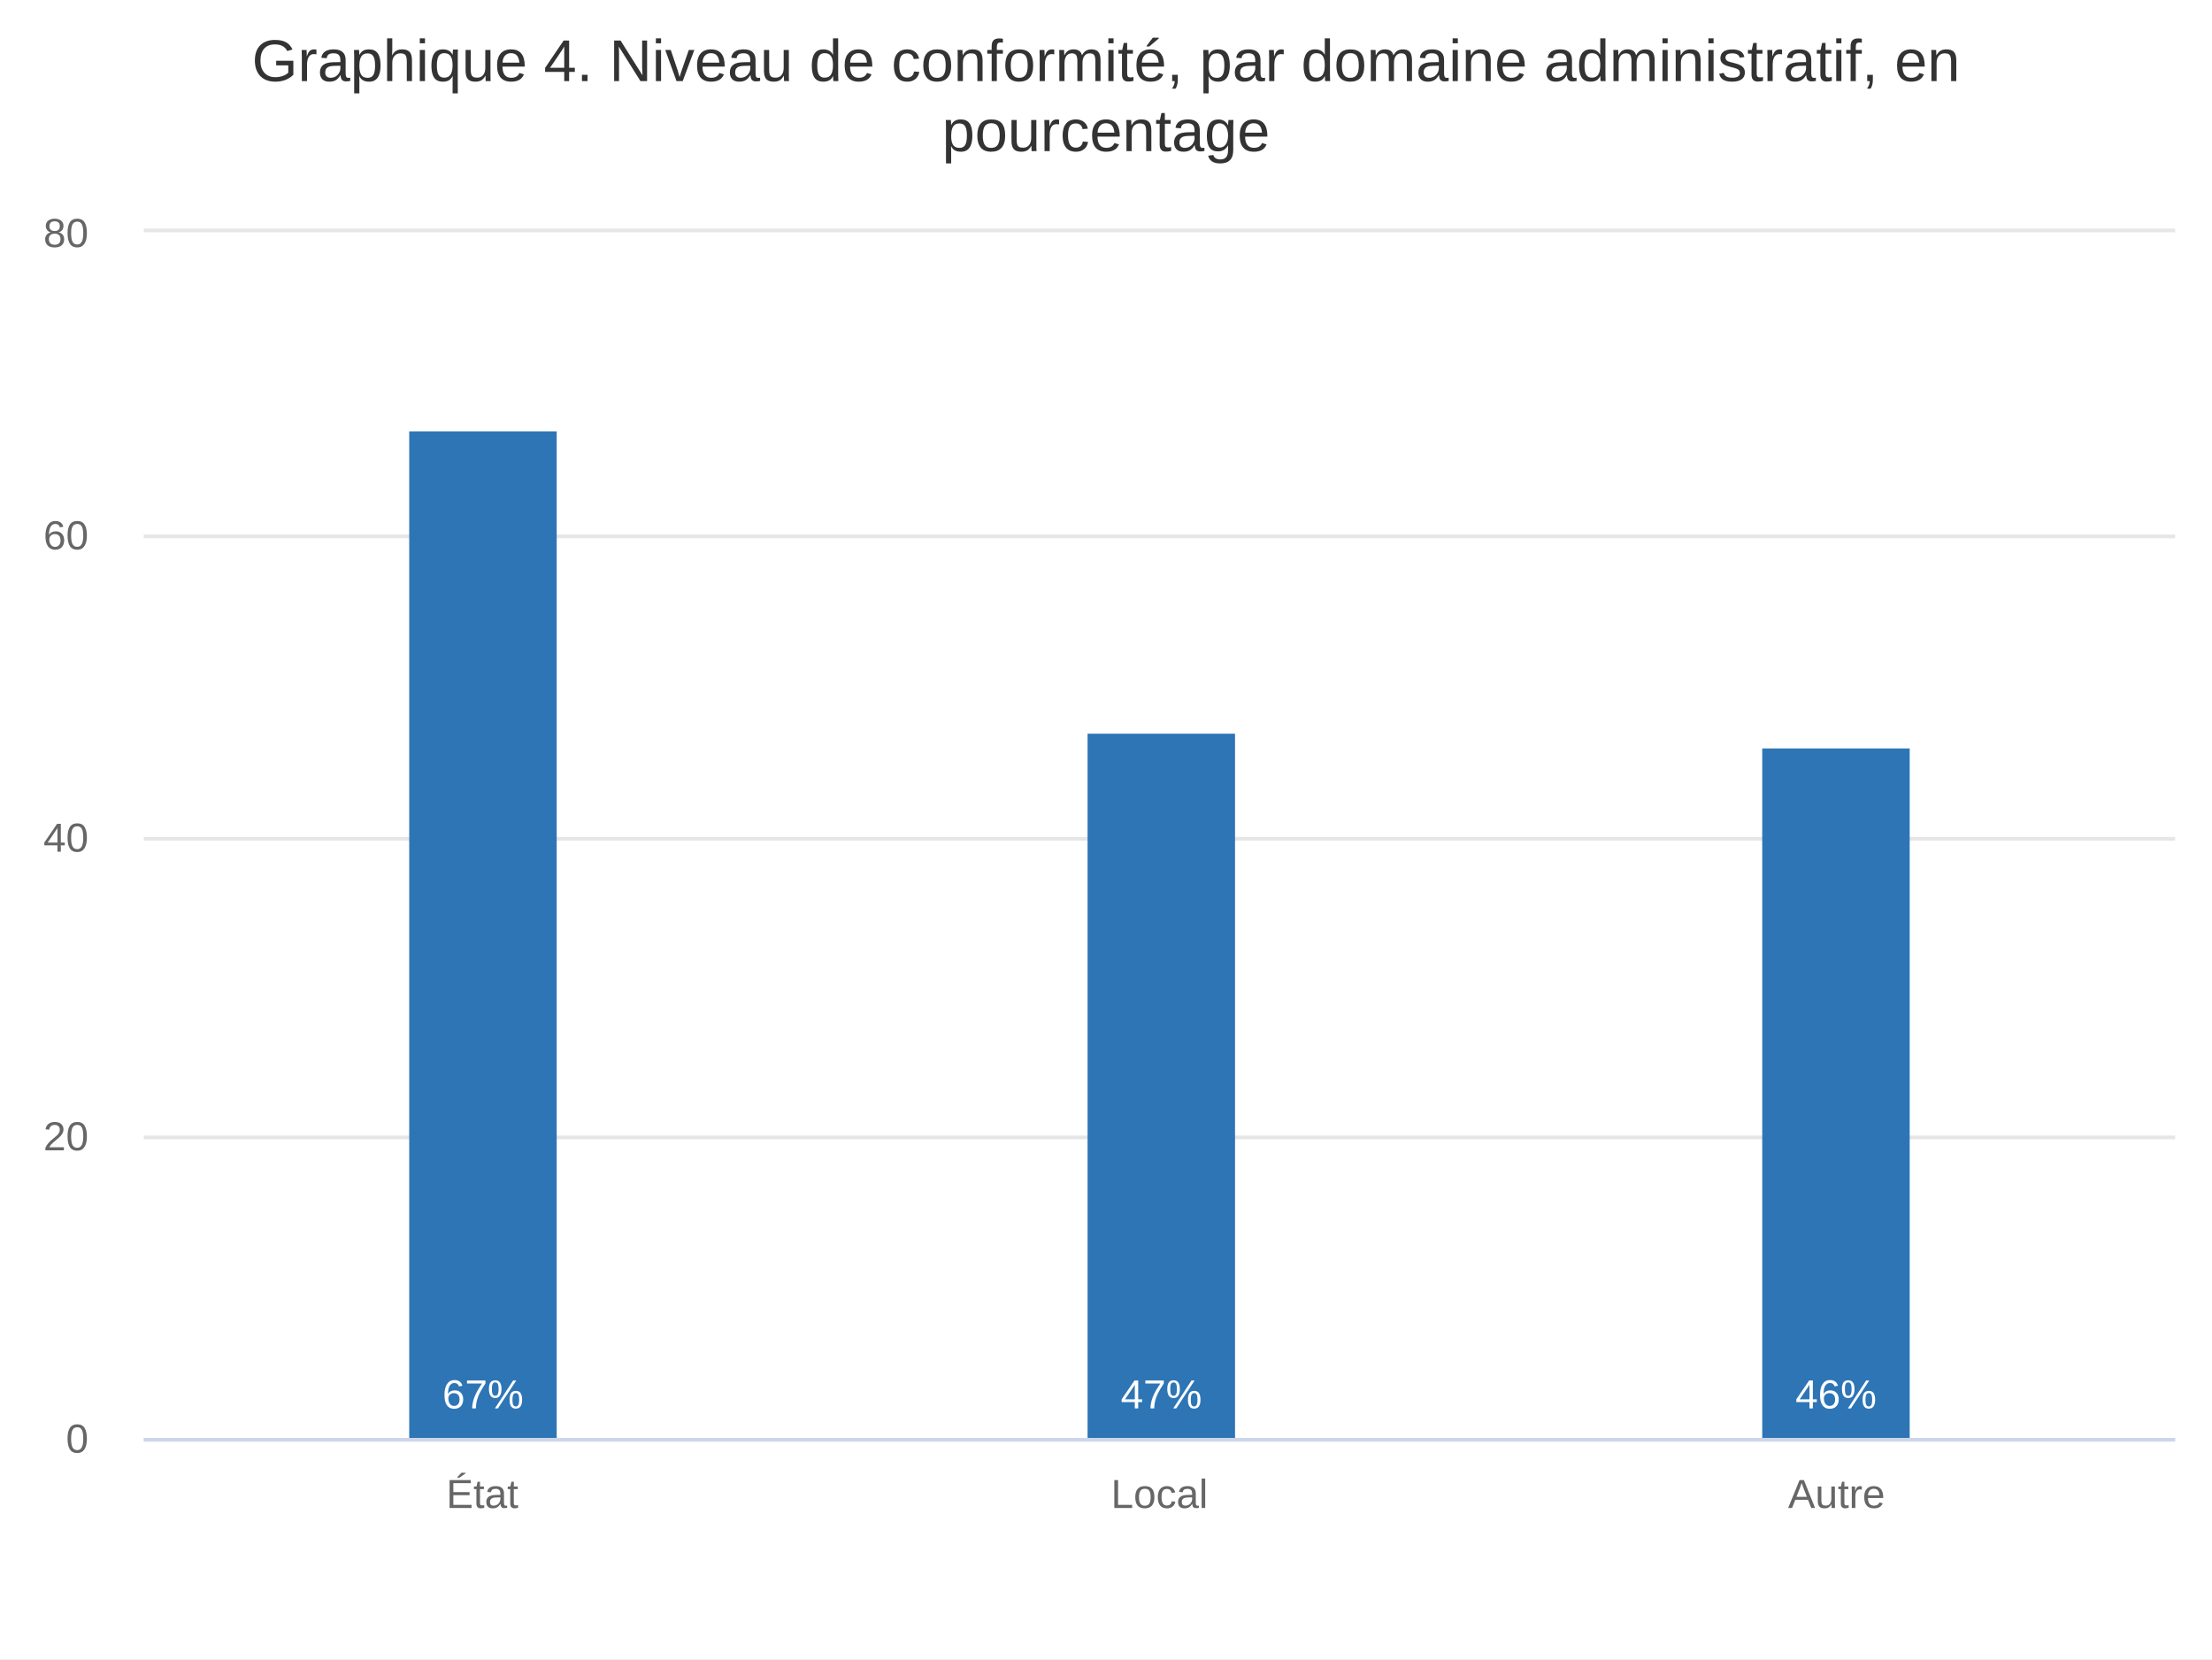
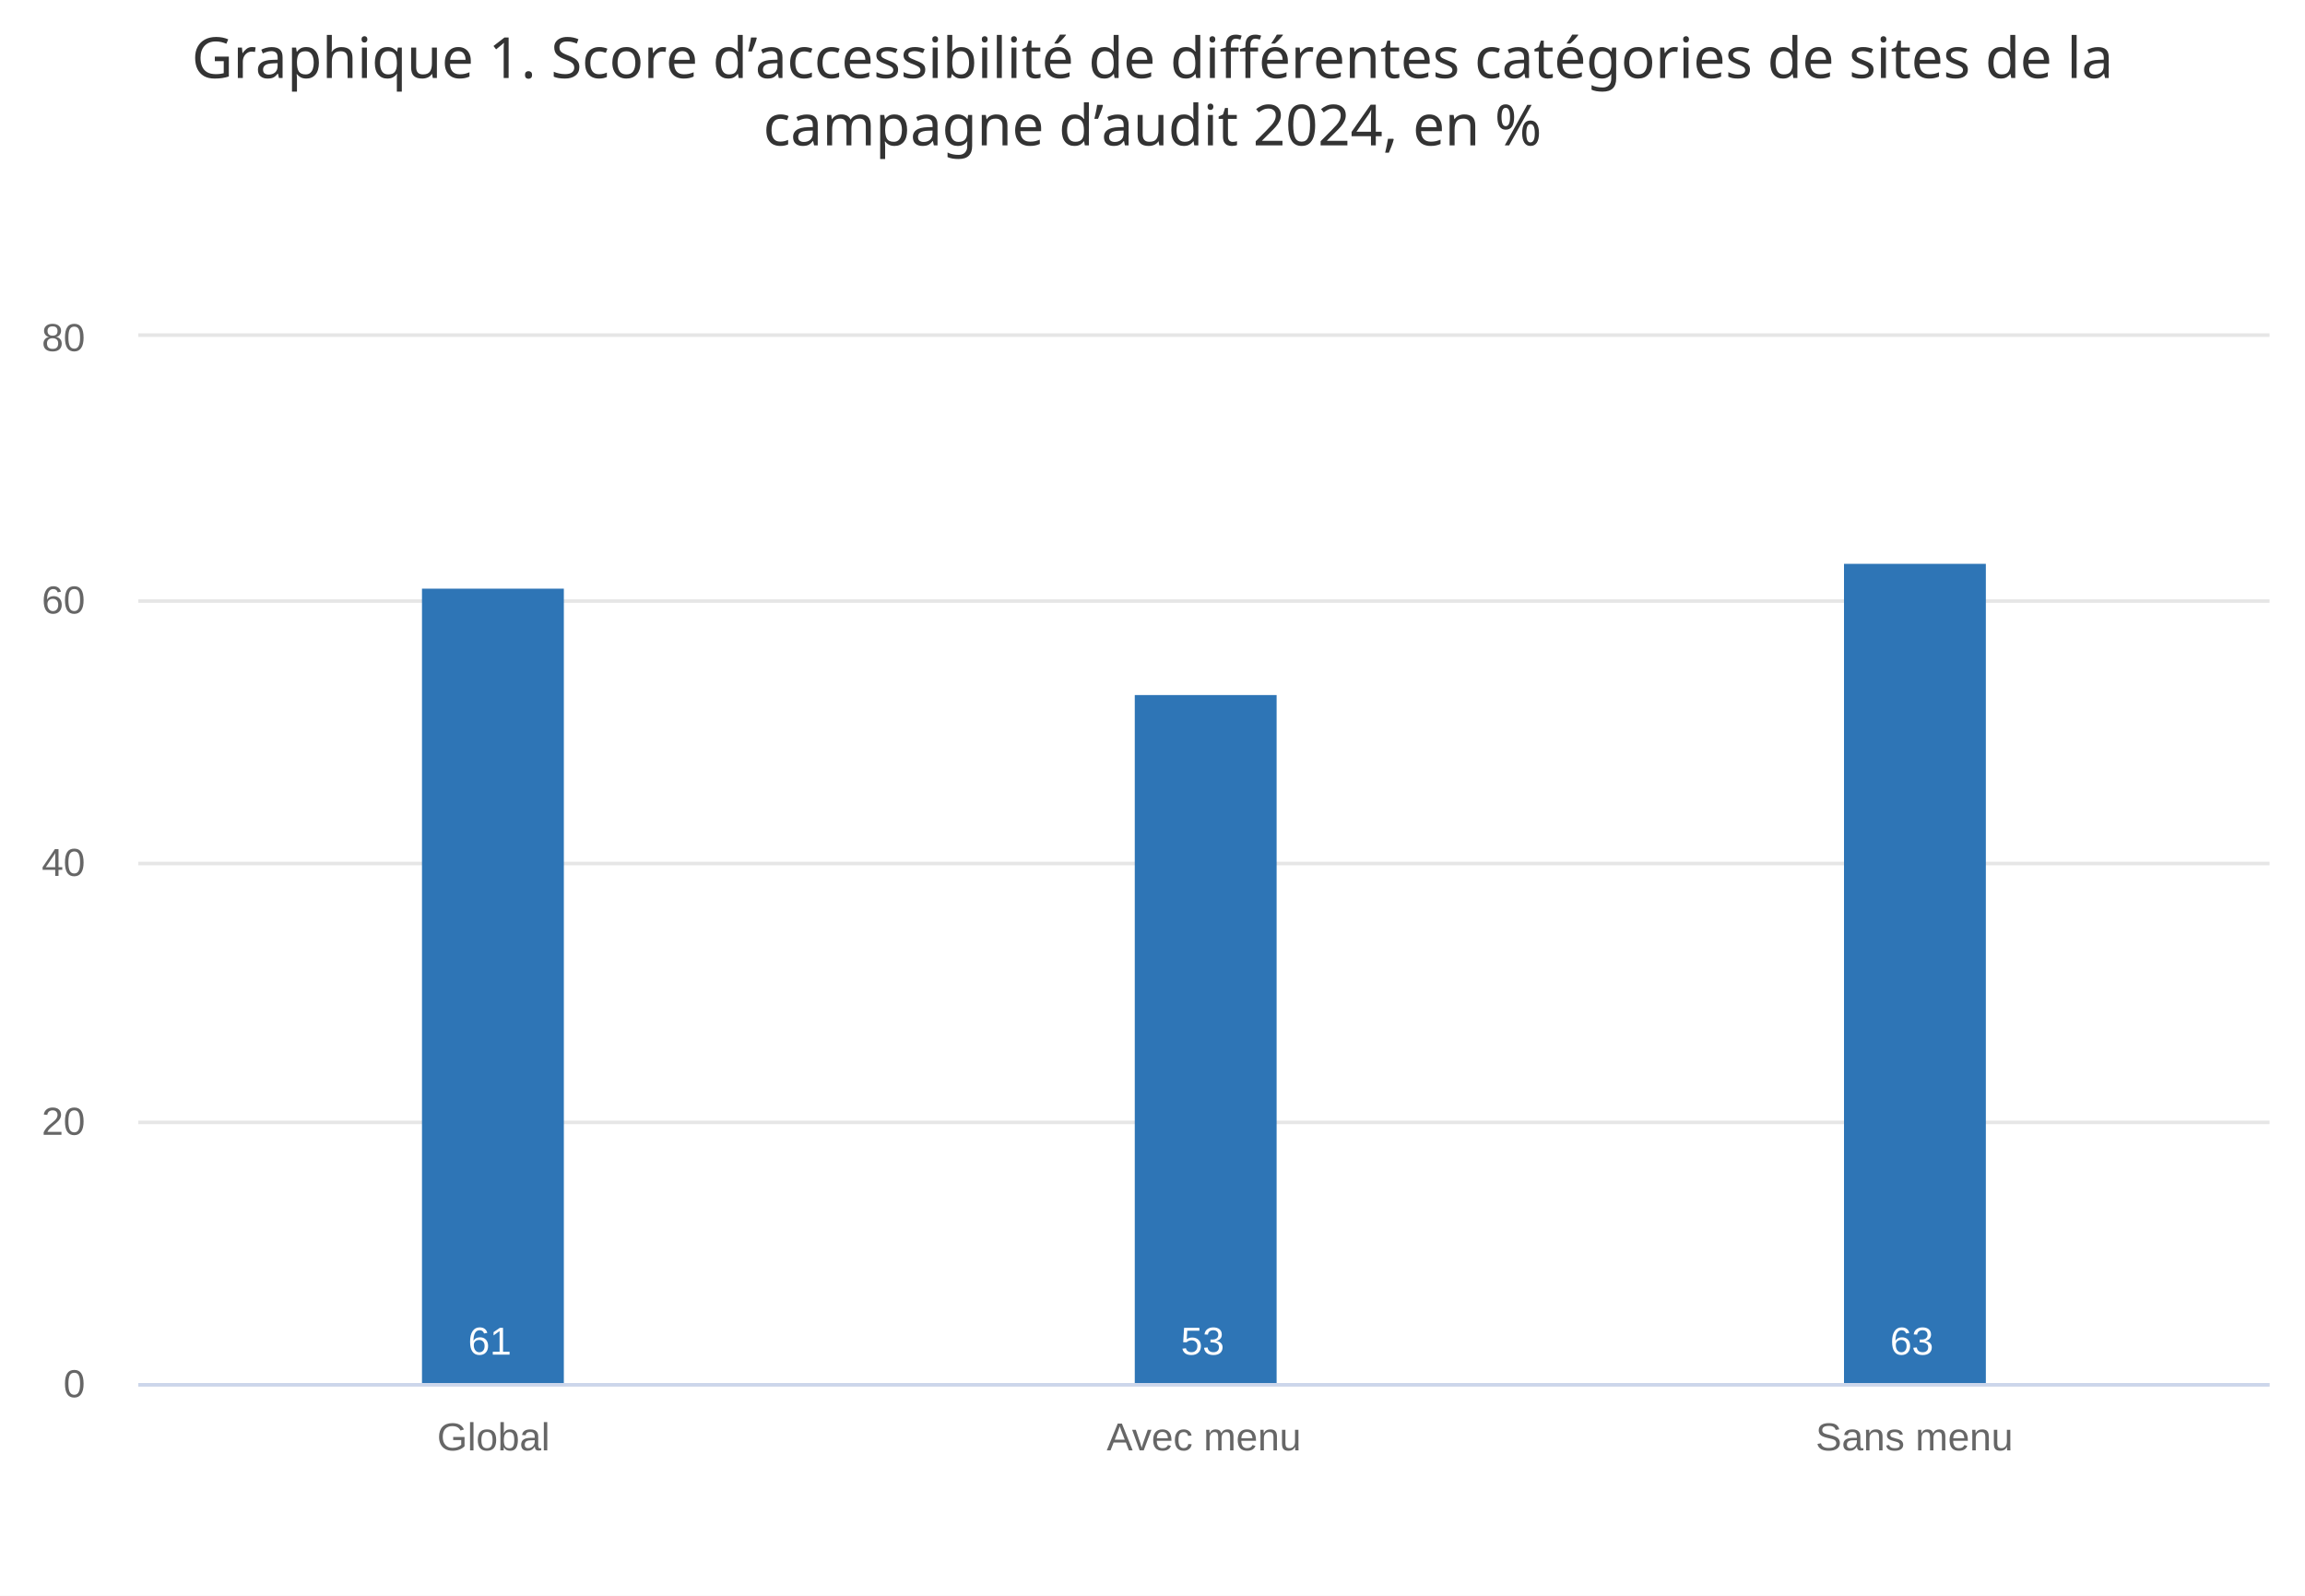
- <svg xmlns="http://www.w3.org/2000/svg" version="1.1" class="highcharts-root" style="font-family: &quot;Lucida Grande&quot;, &quot;Lucida Sans Unicode&quot;, Arial, Helvetica, sans-serif; font-size: 12px;" width="600" height="450" viewBox="0 0 600 450" aria-label="Interactive chart" aria-hidden="false">
+ <svg xmlns="http://www.w3.org/2000/svg" version="1.1" class="highcharts-root" style="font-family: &quot;Lucida Grande&quot;, &quot;Lucida Sans Unicode&quot;, Arial, Helvetica, sans-serif; font-size: 12px;" width="650" height="450" viewBox="0 0 650 450" aria-hidden="false">
  <defs aria-hidden="true">
-     <clipPath id="highcharts-uzwxsj1-126-">
-       <rect x="0" y="0" width="551" height="327" fill="none" />
+     <clipPath id="highcharts-7pnprm0-1-">
+       <rect x="0" y="0" width="601" height="295" fill="none" />
    </clipPath>
-     <clipPath id="highcharts-uzwxsj1-130-">
-       <rect x="0" y="0" width="551" height="327" fill="none" />
+     <clipPath id="highcharts-7pnprm0-5-">
+       <rect x="0" y="0" width="601" height="295" fill="none" />
    </clipPath>
-     <clipPath id="highcharts-uzwxsj1-131-">
-       <rect x="39" y="63" width="551" height="327" fill="none" />
+     <clipPath id="highcharts-7pnprm0-6-">
+       <rect x="39" y="95" width="601" height="295" fill="none" />
    </clipPath>
  </defs>
-   <rect fill="#ffffff" class="highcharts-background" x="0" y="0" width="600" height="450" rx="0" ry="0" aria-hidden="true" />
-   <rect fill="none" class="highcharts-plot-background" x="39" y="63" width="551" height="327" aria-hidden="true" />
+   <rect fill="#ffffff" class="highcharts-background" x="0" y="0" width="650" height="450" rx="0" ry="0" aria-hidden="true" />
+   <rect fill="none" class="highcharts-plot-background" x="39" y="95" width="601" height="295" aria-hidden="true" />
  <g class="highcharts-grid highcharts-xaxis-grid" data-z-index="1" aria-hidden="true">
-     <path fill="none" stroke="#e6e6e6" stroke-width="0" stroke-dasharray="none" data-z-index="1" class="highcharts-grid-line" d="M 222.5 63 L 222.5 390" opacity="1" />
-     <path fill="none" stroke="#e6e6e6" stroke-width="0" stroke-dasharray="none" data-z-index="1" class="highcharts-grid-line" d="M 405.5 63 L 405.5 390" opacity="1" />
-     <path fill="none" stroke="#e6e6e6" stroke-width="0" stroke-dasharray="none" data-z-index="1" class="highcharts-grid-line" d="M 589.5 63 L 589.5 390" opacity="1" />
-     <path fill="none" stroke="#e6e6e6" stroke-width="0" stroke-dasharray="none" data-z-index="1" class="highcharts-grid-line" d="M 38.5 63 L 38.5 390" opacity="1" />
+     <path fill="none" stroke="#e6e6e6" stroke-width="0" stroke-dasharray="none" data-z-index="1" class="highcharts-grid-line" d="M 238.5 95 L 238.5 390" opacity="1" />
+     <path fill="none" stroke="#e6e6e6" stroke-width="0" stroke-dasharray="none" data-z-index="1" class="highcharts-grid-line" d="M 439.5 95 L 439.5 390" opacity="1" />
+     <path fill="none" stroke="#e6e6e6" stroke-width="0" stroke-dasharray="none" data-z-index="1" class="highcharts-grid-line" d="M 639.5 95 L 639.5 390" opacity="1" />
+     <path fill="none" stroke="#e6e6e6" stroke-width="0" stroke-dasharray="none" data-z-index="1" class="highcharts-grid-line" d="M 38.5 95 L 38.5 390" opacity="1" />
  </g>
  <g class="highcharts-grid highcharts-yaxis-grid" data-z-index="1" aria-hidden="true">
-     <path fill="none" stroke="#e6e6e6" stroke-width="1" stroke-dasharray="none" data-z-index="1" class="highcharts-grid-line" d="M 39 390.5 L 590 390.5" opacity="1" />
-     <path fill="none" stroke="#e6e6e6" stroke-width="1" stroke-dasharray="none" data-z-index="1" class="highcharts-grid-line" d="M 39 308.5 L 590 308.5" opacity="1" />
-     <path fill="none" stroke="#e6e6e6" stroke-width="1" stroke-dasharray="none" data-z-index="1" class="highcharts-grid-line" d="M 39 227.5 L 590 227.5" opacity="1" />
-     <path fill="none" stroke="#e6e6e6" stroke-width="1" stroke-dasharray="none" data-z-index="1" class="highcharts-grid-line" d="M 39 145.5 L 590 145.5" opacity="1" />
-     <path fill="none" stroke="#e6e6e6" stroke-width="1" stroke-dasharray="none" data-z-index="1" class="highcharts-grid-line" d="M 39 62.5 L 590 62.5" opacity="1" />
+     <path fill="none" stroke="#e6e6e6" stroke-width="1" stroke-dasharray="none" data-z-index="1" class="highcharts-grid-line" d="M 39 390.5 L 640 390.5" opacity="1" />
+     <path fill="none" stroke="#e6e6e6" stroke-width="1" stroke-dasharray="none" data-z-index="1" class="highcharts-grid-line" d="M 39 316.5 L 640 316.5" opacity="1" />
+     <path fill="none" stroke="#e6e6e6" stroke-width="1" stroke-dasharray="none" data-z-index="1" class="highcharts-grid-line" d="M 39 243.5 L 640 243.5" opacity="1" />
+     <path fill="none" stroke="#e6e6e6" stroke-width="1" stroke-dasharray="none" data-z-index="1" class="highcharts-grid-line" d="M 39 169.5 L 640 169.5" opacity="1" />
+     <path fill="none" stroke="#e6e6e6" stroke-width="1" stroke-dasharray="none" data-z-index="1" class="highcharts-grid-line" d="M 39 94.5 L 640 94.5" opacity="1" />
  </g>
-   <rect fill="none" class="highcharts-plot-border" data-z-index="1" stroke="#cccccc" stroke-width="0" x="39" y="63" width="551" height="327" aria-hidden="true" />
+   <rect fill="none" class="highcharts-plot-border" data-z-index="1" stroke="#cccccc" stroke-width="0" x="39" y="95" width="601" height="295" aria-hidden="true" />
  <g class="highcharts-axis highcharts-xaxis" data-z-index="2" aria-hidden="true">
-     <text x="314.5" data-z-index="7" text-anchor="middle" transform="translate(0,0)" class="highcharts-axis-title" style="color: rgb(102, 102, 102); fill: rgb(102, 102, 102);" y="529">Domaine administratif</text>
-     <path fill="none" class="highcharts-axis-line" stroke="#ccd6eb" stroke-width="1" data-z-index="7" d="M 39 390.5 L 590 390.5" />
+     <text x="339.5" data-z-index="7" text-anchor="middle" transform="translate(0,0)" class="highcharts-axis-title" style="color: rgb(102, 102, 102); fill: rgb(102, 102, 102);" y="529">Catégorie</text>
+     <path fill="none" class="highcharts-axis-line" stroke="#ccd6eb" stroke-width="1" data-z-index="7" d="M 39 390.5 L 640 390.5" />
  </g>
  <g class="highcharts-axis highcharts-yaxis" data-z-index="2" aria-hidden="true">
-     <path fill="none" class="highcharts-axis-line" stroke="#ccd6eb" stroke-width="0" data-z-index="7" d="M 39 63 L 39 390" />
+     <path fill="none" class="highcharts-axis-line" stroke="#ccd6eb" stroke-width="0" data-z-index="7" d="M 39 95 L 39 390" />
  </g>
  <g class="highcharts-series-group" data-z-index="3" aria-hidden="false">
-     <g class="highcharts-series highcharts-series-0 highcharts-column-series highcharts-color-0" data-z-index="0.1" opacity="1" transform="translate(39,63) scale(1 1)" clip-path="url(#highcharts-uzwxsj1-130-)" aria-hidden="false">
-       <rect x="72" y="54" width="40" height="274" fill="rgb(46, 117, 182)" stroke="#ffffff" stroke-width="0" opacity="1" class="highcharts-point highcharts-color-0" tabindex="-1" role="img" aria-label="État ,  67 % Score." style="outline: none;" />
-       <rect x="256" y="136" width="40" height="192" fill="rgb(46, 117, 182)" stroke="#ffffff" stroke-width="0" opacity="1" class="highcharts-point highcharts-color-0" tabindex="-1" role="img" aria-label="Local ,  47 % Score." style="outline: none;" />
-       <rect x="439" y="140" width="40" height="188" fill="rgb(46, 117, 182)" stroke="#ffffff" stroke-width="0" opacity="1" class="highcharts-point highcharts-color-0" tabindex="-1" role="img" aria-label="Autre ,  46 % Score." style="outline: none;" />
+     <g class="highcharts-series highcharts-series-0 highcharts-column-series highcharts-color-0 highcharts-tracker" data-z-index="0.1" opacity="1" transform="translate(39,95) scale(1 1)" clip-path="url(#highcharts-7pnprm0-5-)" aria-hidden="false">
+       <rect x="80" y="71" width="40" height="225" fill="rgb(46, 117, 182)" stroke="#ffffff" stroke-width="0" opacity="1" class="highcharts-point highcharts-color-0" tabindex="-1" role="img" aria-label="Global ,  61 Score." style="outline: none;" />
+       <rect x="281" y="101" width="40" height="195" fill="rgb(46,117,182)" stroke="#ffffff" stroke-width="0" opacity="1" class="highcharts-point highcharts-color-0" tabindex="-1" role="img" aria-label="Avec menu ,  53 Score." style="outline: none;" />
+       <rect x="481" y="64" width="40" height="232" fill="rgb(46, 117, 182)" stroke="#ffffff" stroke-width="0" opacity="1" class="highcharts-point highcharts-color-0" tabindex="-1" role="img" aria-label="Sans menu ,  63 Score." style="outline: none;" />
    </g>
-     <g class="highcharts-markers highcharts-series-0 highcharts-column-series highcharts-color-0" data-z-index="0.1" opacity="1" transform="translate(39,63) scale(1 1)" clip-path="none" aria-hidden="true" />
+     <g class="highcharts-markers highcharts-series-0 highcharts-column-series highcharts-color-0" data-z-index="0.1" opacity="1" transform="translate(39,95) scale(1 1)" clip-path="none" aria-hidden="true" />
  </g>
-   <text x="300" text-anchor="middle" class="highcharts-title" data-z-index="4" style="color: rgb(51, 51, 51); font-size: 16px; font-family: &quot;Fira Sans&quot;, &quot;Lucida Grande&quot;, &quot;Lucida Sans Unicode&quot;, Arial, Helvetica, sans-serif; font-weight: 400; fill: rgb(51, 51, 51);" y="22" aria-hidden="true">Graphique 4. Niveau de conformité, par domaine administratif, en<tspan dy="19" x="300">​</tspan>pourcentage</text>
-   <text x="300" text-anchor="middle" class="highcharts-subtitle" data-z-index="4" style="color: rgb(102, 102, 102); fill: rgb(102, 102, 102);" y="62" aria-hidden="true" />
+   <g class="highcharts-exporting-group" data-z-index="3" aria-hidden="true">
+     <g class="highcharts-no-tooltip highcharts-button highcharts-contextbutton" stroke-linecap="round" style="cursor: pointer;" transform="translate(616,10)">
+       <rect fill="#ffffff" class="highcharts-button-box" x="0.5" y="0.5" width="24" height="22" rx="2" ry="2" stroke="none" stroke-width="1" />
+       <text x="0" data-z-index="1" y="15.5" style="color: rgb(51, 51, 51); font-weight: normal; fill: rgb(51, 51, 51);" />
+     </g>
+   </g>
+   <text x="325" text-anchor="middle" class="highcharts-title" data-z-index="4" style="color: rgb(51, 51, 51); font-size: 16px; font-family: &quot;Fira Sans&quot;; font-weight: 400; fill: rgb(51, 51, 51);" y="22" aria-hidden="true">Graphique 1. Score d’accessibilité de différentes catégories de sites de la<tspan dy="19" x="325">​</tspan>campagne d’audit 2024, en %</text>
  <text x="10" text-anchor="start" class="highcharts-caption" data-z-index="4" style="color: rgb(102, 102, 102); fill: rgb(102, 102, 102);" y="447" aria-hidden="true" />
-   <g class="highcharts-data-labels highcharts-series-0 highcharts-column-series highcharts-color-0" data-z-index="6" opacity="1" transform="translate(39,63) scale(1 1)" aria-hidden="true">
-     <g class="highcharts-label highcharts-data-label highcharts-data-label-color-0" data-z-index="1" transform="translate(76,303)">
-       <text x="5" data-z-index="1" y="16" style="color: white; font-size: 11px; font-weight: normal; fill: white;">67%</text>
+   <g class="highcharts-data-labels highcharts-series-0 highcharts-column-series highcharts-color-0 highcharts-tracker" data-z-index="6" opacity="1" transform="translate(39,95) scale(1 1)" aria-hidden="true">
+     <g class="highcharts-label highcharts-data-label highcharts-data-label-color-0" data-z-index="1" transform="translate(88,271)">
+       <rect fill="transparent" class="highcharts-label-box highcharts-data-label-box" x="0" y="0" width="24" height="24" rx="0" ry="0" stroke-width="0" />
+       <text x="5" data-z-index="1" y="16" style="color: white; font-size: 11px; font-weight: normal; fill: white;">61</text>
    </g>
-     <g class="highcharts-label highcharts-data-label highcharts-data-label-color-0" data-z-index="1" transform="translate(260,303)">
-       <text x="5" data-z-index="1" y="16" style="color: white; font-size: 11px; font-weight: normal; fill: white;">47%</text>
+     <g class="highcharts-label highcharts-data-label highcharts-data-label-color-0" data-z-index="1" transform="translate(289,271)">
+       <rect fill="transparent" class="highcharts-label-box highcharts-data-label-box" x="0" y="0" width="24" height="24" rx="0" ry="0" stroke-width="0" />
+       <text x="5" data-z-index="1" y="16" style="color: white; font-size: 11px; font-weight: normal; fill: white;">53</text>
    </g>
-     <g class="highcharts-label highcharts-data-label highcharts-data-label-color-0" data-z-index="1" transform="translate(443,303)">
-       <text x="5" data-z-index="1" y="16" style="color: white; font-size: 11px; font-weight: normal; fill: white;">46%</text>
+     <g class="highcharts-label highcharts-data-label highcharts-data-label-color-0" data-z-index="1" transform="translate(489,271)">
+       <rect fill="transparent" class="highcharts-label-box highcharts-data-label-box" x="0" y="0" width="24" height="24" rx="0" ry="0" stroke-width="0" />
+       <text x="5" data-z-index="1" y="16" style="color: white; font-size: 11px; font-weight: normal; fill: white;">63</text>
    </g>
  </g>
  <g class="highcharts-axis-labels highcharts-xaxis-labels" data-z-index="7" aria-hidden="true">
-     <text x="130.833" style="color: rgb(102, 102, 102); cursor: default; font-size: 11px; fill: rgb(102, 102, 102);" text-anchor="middle" transform="translate(0,0)" y="409" opacity="1">État</text>
-     <text x="314.5" style="color: rgb(102, 102, 102); cursor: default; font-size: 11px; fill: rgb(102, 102, 102);" text-anchor="middle" transform="translate(0,0)" y="409" opacity="1">Local</text>
-     <text x="498.167" style="color: rgb(102, 102, 102); cursor: default; font-size: 11px; fill: rgb(102, 102, 102);" text-anchor="middle" transform="translate(0,0)" y="409" opacity="1">Autre</text>
+     <text x="139.167" style="color: rgb(102, 102, 102); cursor: default; font-size: 11px; fill: rgb(102, 102, 102);" text-anchor="middle" transform="translate(0,0)" y="409" opacity="1">Global</text>
+     <text x="339.5" style="color: rgb(102, 102, 102); cursor: default; font-size: 11px; fill: rgb(102, 102, 102);" text-anchor="middle" transform="translate(0,0)" y="409" opacity="1">Avec menu</text>
+     <text x="539.833" style="color: rgb(102, 102, 102); cursor: default; font-size: 11px; fill: rgb(102, 102, 102);" text-anchor="middle" transform="translate(0,0)" y="409" opacity="1">Sans menu</text>
  </g>
  <g class="highcharts-axis-labels highcharts-yaxis-labels" data-z-index="7" aria-hidden="true">
    <text x="24" style="color: rgb(102, 102, 102); cursor: default; font-size: 11px; fill: rgb(102, 102, 102);" text-anchor="end" transform="translate(0,0)" y="394" opacity="1">0</text>
-     <text x="24" text-anchor="end" transform="translate(0,0)" style="color: rgb(102, 102, 102); cursor: default; font-size: 11px; fill: rgb(102, 102, 102);" y="312" opacity="1">20</text>
-     <text x="24" text-anchor="end" transform="translate(0,0)" style="color: rgb(102, 102, 102); cursor: default; font-size: 11px; fill: rgb(102, 102, 102);" y="231" opacity="1">40</text>
-     <text x="24" text-anchor="end" transform="translate(0,0)" style="color: rgb(102, 102, 102); cursor: default; font-size: 11px; fill: rgb(102, 102, 102);" y="149" opacity="1">60</text>
-     <text x="24" text-anchor="end" transform="translate(0,0)" style="color: rgb(102, 102, 102); cursor: default; font-size: 11px; fill: rgb(102, 102, 102);" y="67" opacity="1">80</text>
+     <text x="24" style="color: rgb(102, 102, 102); cursor: default; font-size: 11px; fill: rgb(102, 102, 102);" text-anchor="end" transform="translate(0,0)" y="320" opacity="1">20</text>
+     <text x="24" text-anchor="end" transform="translate(0,0)" style="color: rgb(102, 102, 102); cursor: default; font-size: 11px; fill: rgb(102, 102, 102);" y="247" opacity="1">40</text>
+     <text x="24" text-anchor="end" transform="translate(0,0)" style="color: rgb(102, 102, 102); cursor: default; font-size: 11px; fill: rgb(102, 102, 102);" y="173" opacity="1">60</text>
+     <text x="24" text-anchor="end" transform="translate(0,0)" style="color: rgb(102, 102, 102); cursor: default; font-size: 11px; fill: rgb(102, 102, 102);" y="99" opacity="1">80</text>
  </g>
-   <g class="highcharts-control-points" data-z-index="99" clip-path="url(#highcharts-uzwxsj1-131-)" aria-hidden="true" />
+   <g class="highcharts-control-points" data-z-index="99" clip-path="url(#highcharts-7pnprm0-6-)" aria-hidden="true" />
</svg>
